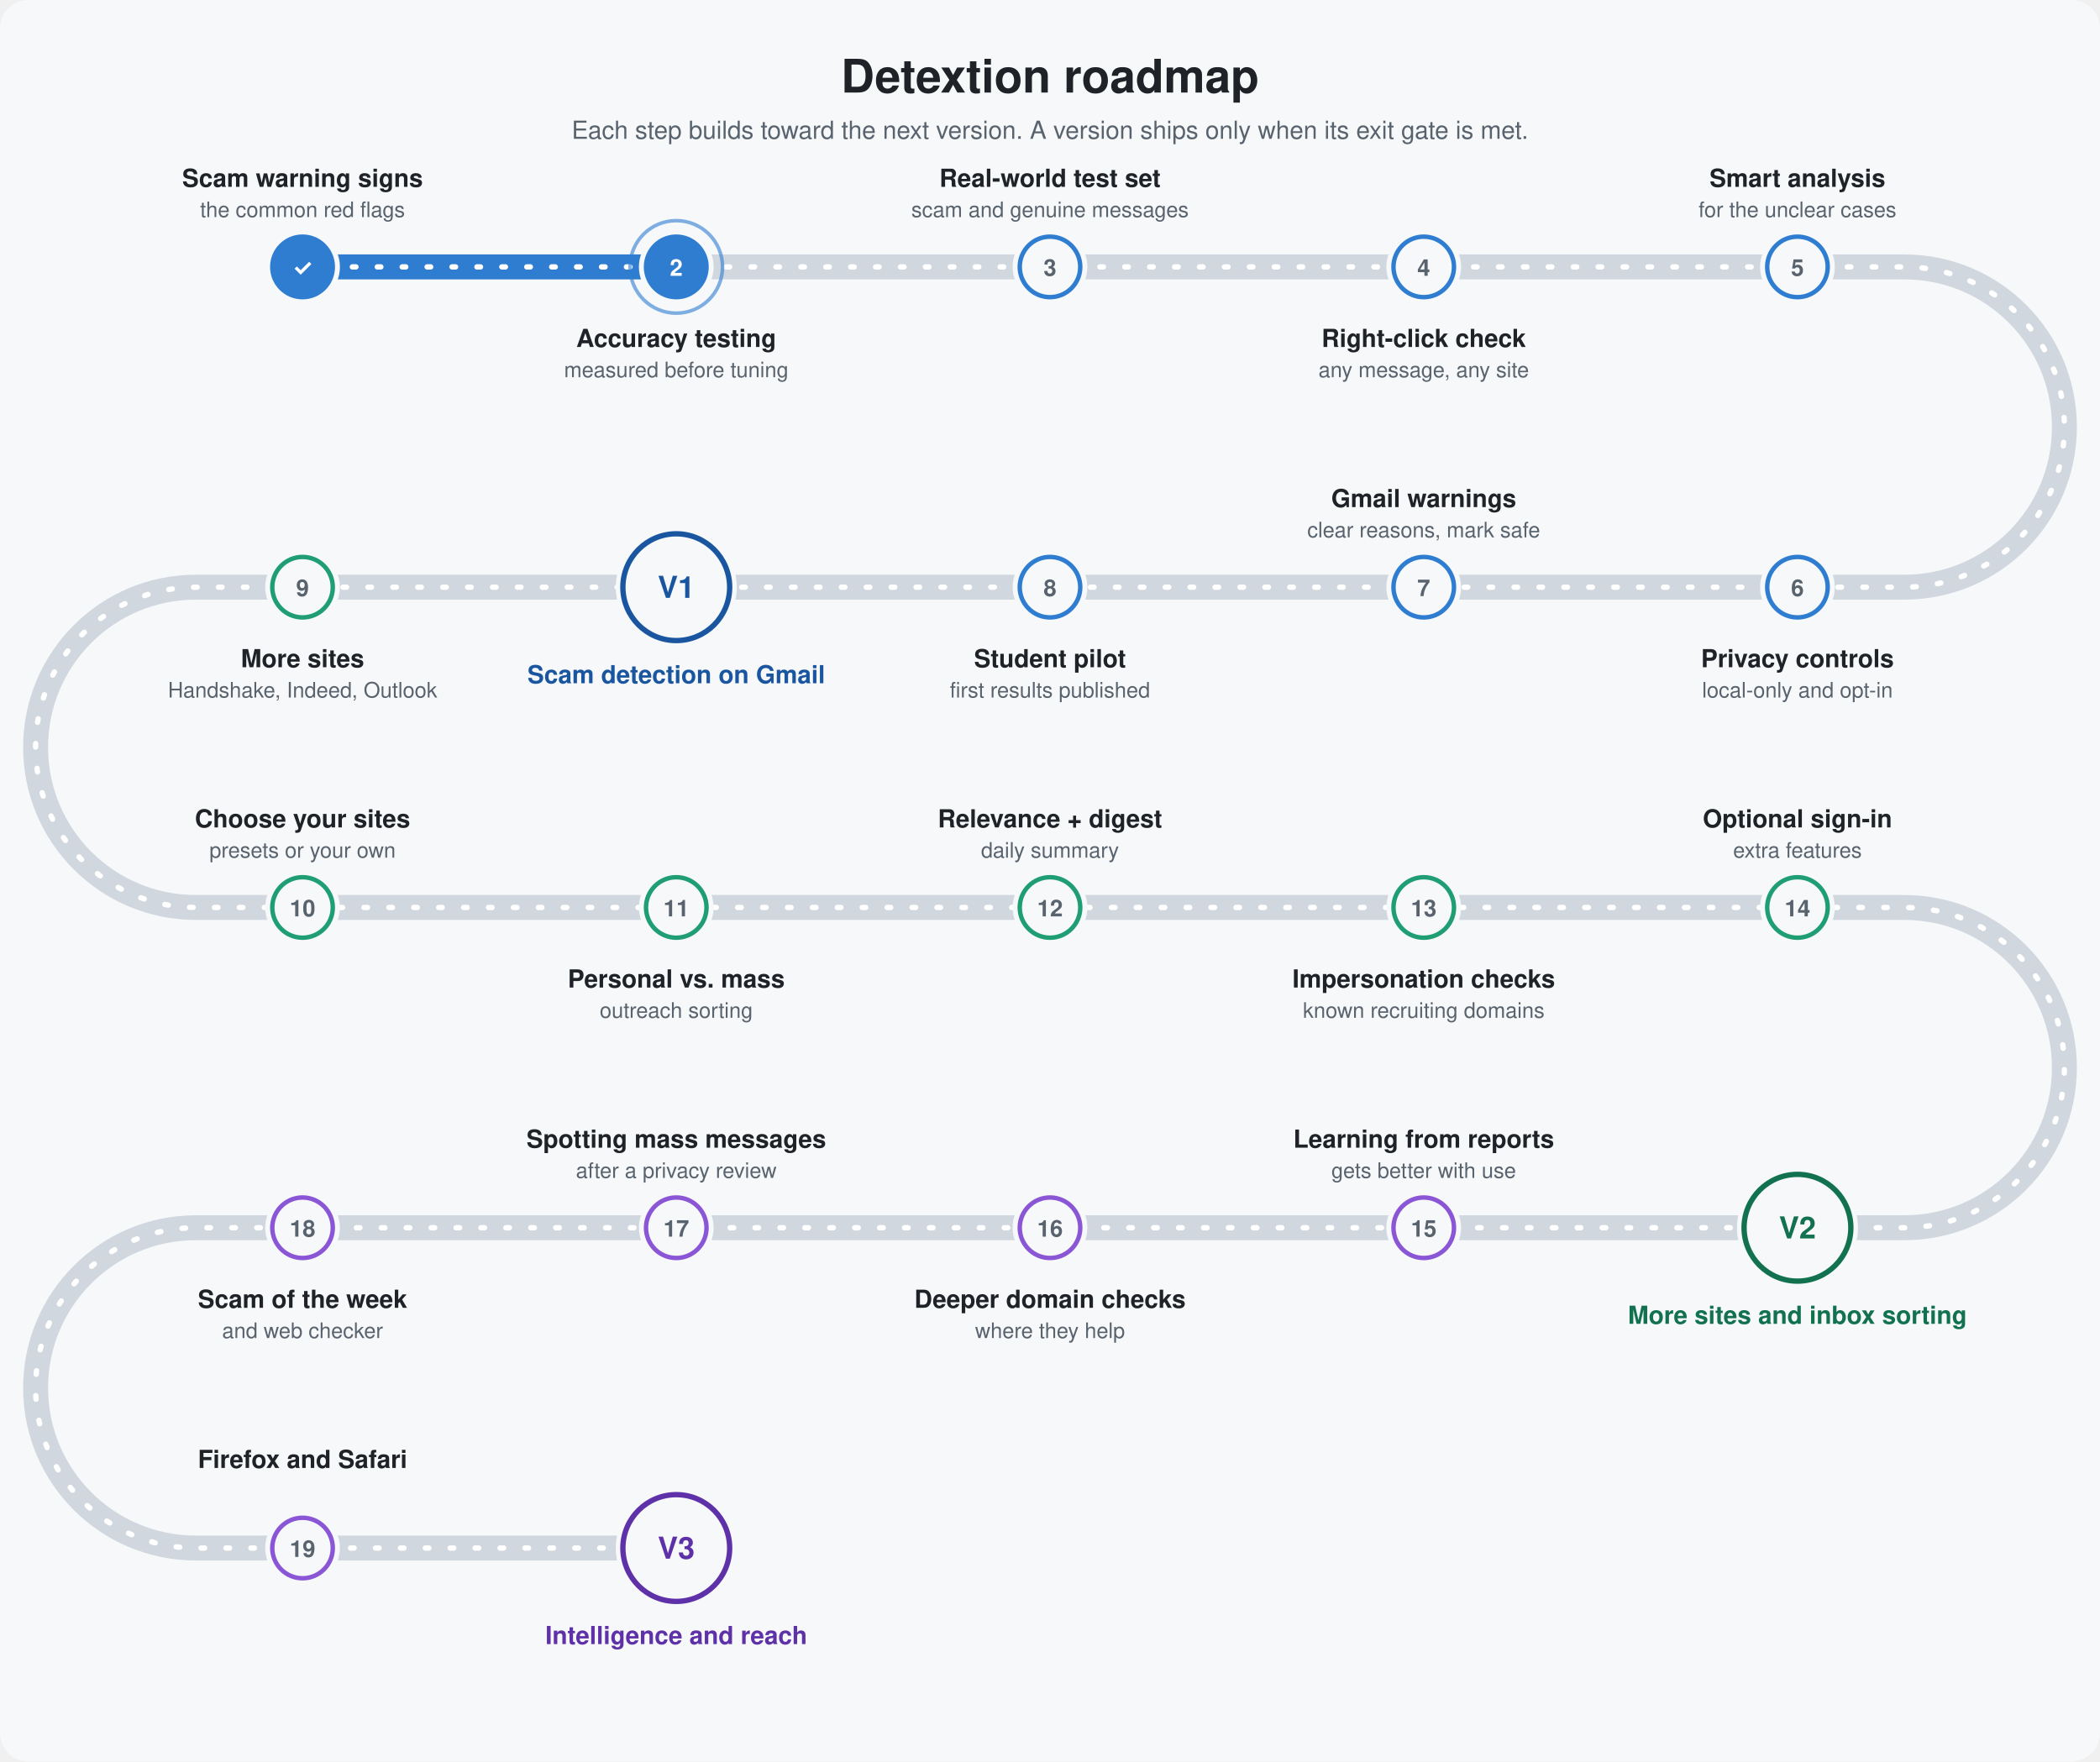
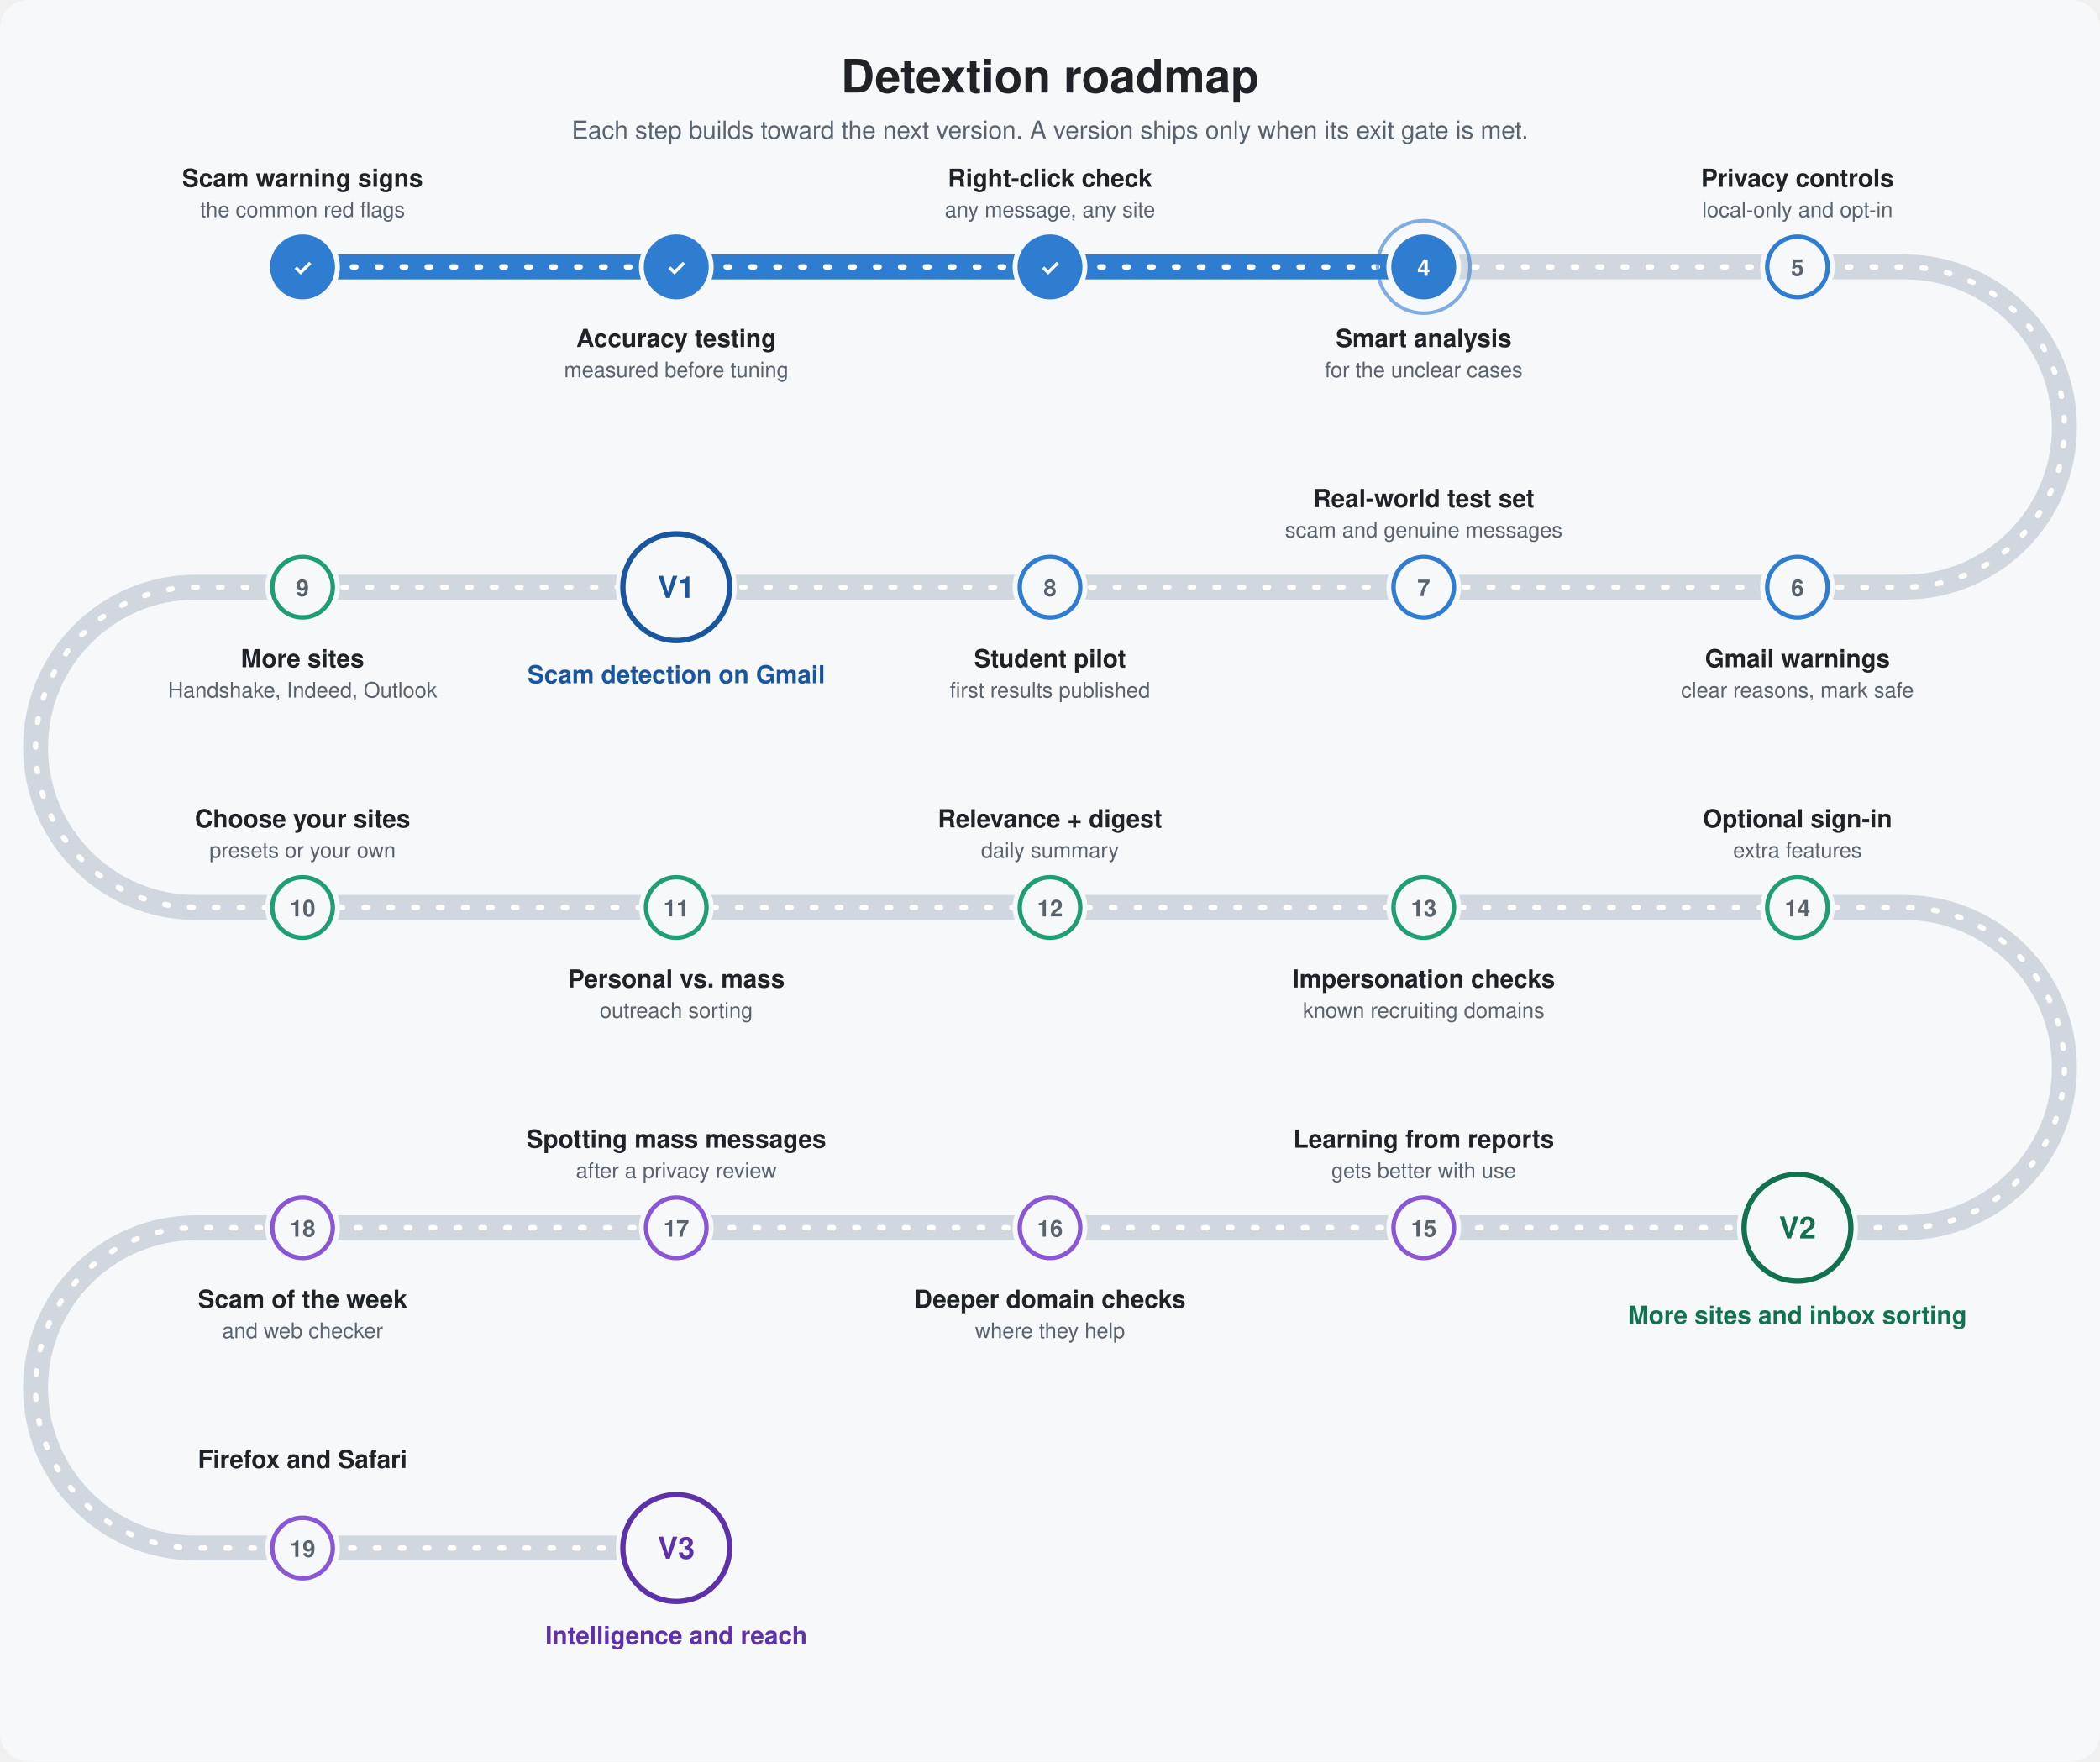
<svg xmlns="http://www.w3.org/2000/svg" viewBox="0 0 1180 990" width="1180" height="990" font-family="-apple-system,Segoe UI,Helvetica,Arial,sans-serif">
  <rect width="1180" height="990" rx="16" fill="#f6f8fa" />
  <text x="590" y="52" text-anchor="middle" font-size="26" font-weight="700" fill="#1f2328">Detextion roadmap</text>
  <text x="590" y="78" text-anchor="middle" font-size="14" fill="#59636e">Each step builds toward the next version. A version ships only when its exit gate is met.</text>
  <path d="M 170 150 L 1070 150 A 90 90 0 0 1 1070 330 L 110 330 A 90 90 0 0 0 110 510 L 1070 510 A 90 90 0 0 1 1070 690 L 110 690 A 90 90 0 0 0 110 870 L 380 870 " fill="none" stroke="#d0d7de" stroke-width="14" stroke-linecap="round" />
-   <path d="M 170 150 L 1070 150 A 90 90 0 0 1 1070 330 L 110 330 A 90 90 0 0 0 110 510 L 1070 510 A 90 90 0 0 1 1070 690 L 110 690 A 90 90 0 0 0 110 870 L 380 870 " fill="none" stroke="#2f7dd1" stroke-width="14" stroke-linecap="round" stroke-dasharray="210.00 6180.97" stroke-dashoffset="0.00" />
+   <path d="M 170 150 L 1070 150 A 90 90 0 0 1 1070 330 L 110 330 A 90 90 0 0 0 110 510 L 1070 510 A 90 90 0 0 1 1070 690 L 110 690 A 90 90 0 0 0 110 870 L 380 870 " fill="none" stroke="#2f7dd1" stroke-width="14" stroke-linecap="round" stroke-dasharray="630.00 6180.97" stroke-dashoffset="0.00" />
  <path d="M 170 150 L 1070 150 A 90 90 0 0 1 1070 330 L 110 330 A 90 90 0 0 0 110 510 L 1070 510 A 90 90 0 0 1 1070 690 L 110 690 A 90 90 0 0 0 110 870 L 380 870 " fill="none" stroke="#ffffff" stroke-width="3" stroke-dasharray="2 12" stroke-linecap="round" />
  <circle cx="170" cy="150" r="21" fill="#f6f8fa" />
  <circle cx="170" cy="150" r="17" fill="#2f7dd1" stroke="#2f7dd1" stroke-width="2.5" />
  <text x="170" y="155" text-anchor="middle" font-size="13" font-weight="700" fill="#fff">✓</text>
  <text x="170" y="105" text-anchor="middle" font-size="14" font-weight="600" fill="#1f2328">Scam warning signs</text>
  <text x="170" y="122" text-anchor="middle" font-size="12" fill="#59636e">the common red flags</text>
  <circle cx="380" cy="150" r="21" fill="#f6f8fa" />
-   <circle cx="380" cy="150" r="26" fill="none" stroke="#2f7dd1" stroke-width="2" opacity="0.6" />
  <circle cx="380" cy="150" r="17" fill="#2f7dd1" stroke="#2f7dd1" stroke-width="2.5" />
-   <text x="380" y="155" text-anchor="middle" font-size="13" font-weight="700" fill="#fff">2</text>
+   <text x="380" y="155" text-anchor="middle" font-size="13" font-weight="700" fill="#fff">✓</text>
  <text x="380" y="195" text-anchor="middle" font-size="14" font-weight="600" fill="#1f2328">Accuracy testing</text>
  <text x="380" y="212" text-anchor="middle" font-size="12" fill="#59636e">measured before tuning</text>
  <circle cx="590" cy="150" r="21" fill="#f6f8fa" />
-   <circle cx="590" cy="150" r="17" fill="#f6f8fa" stroke="#2f7dd1" stroke-width="2.5" />
-   <text x="590" y="155" text-anchor="middle" font-size="13" font-weight="700" fill="#59636e">3</text>
-   <text x="590" y="105" text-anchor="middle" font-size="14" font-weight="600" fill="#1f2328">Real-world test set</text>
-   <text x="590" y="122" text-anchor="middle" font-size="12" fill="#59636e">scam and genuine messages</text>
+   <circle cx="590" cy="150" r="17" fill="#2f7dd1" stroke="#2f7dd1" stroke-width="2.5" />
+   <text x="590" y="155" text-anchor="middle" font-size="13" font-weight="700" fill="#fff">✓</text>
+   <text x="590" y="105" text-anchor="middle" font-size="14" font-weight="600" fill="#1f2328">Right-click check</text>
+   <text x="590" y="122" text-anchor="middle" font-size="12" fill="#59636e">any message, any site</text>
  <circle cx="800" cy="150" r="21" fill="#f6f8fa" />
-   <circle cx="800" cy="150" r="17" fill="#f6f8fa" stroke="#2f7dd1" stroke-width="2.5" />
-   <text x="800" y="155" text-anchor="middle" font-size="13" font-weight="700" fill="#59636e">4</text>
-   <text x="800" y="195" text-anchor="middle" font-size="14" font-weight="600" fill="#1f2328">Right-click check</text>
-   <text x="800" y="212" text-anchor="middle" font-size="12" fill="#59636e">any message, any site</text>
+   <circle cx="800" cy="150" r="26" fill="none" stroke="#2f7dd1" stroke-width="2" opacity="0.6" />
+   <circle cx="800" cy="150" r="17" fill="#2f7dd1" stroke="#2f7dd1" stroke-width="2.5" />
+   <text x="800" y="155" text-anchor="middle" font-size="13" font-weight="700" fill="#fff">4</text>
+   <text x="800" y="195" text-anchor="middle" font-size="14" font-weight="600" fill="#1f2328">Smart analysis</text>
+   <text x="800" y="212" text-anchor="middle" font-size="12" fill="#59636e">for the unclear cases</text>
  <circle cx="1010" cy="150" r="21" fill="#f6f8fa" />
  <circle cx="1010" cy="150" r="17" fill="#f6f8fa" stroke="#2f7dd1" stroke-width="2.5" />
  <text x="1010" y="155" text-anchor="middle" font-size="13" font-weight="700" fill="#59636e">5</text>
-   <text x="1010" y="105" text-anchor="middle" font-size="14" font-weight="600" fill="#1f2328">Smart analysis</text>
-   <text x="1010" y="122" text-anchor="middle" font-size="12" fill="#59636e">for the unclear cases</text>
+   <text x="1010" y="105" text-anchor="middle" font-size="14" font-weight="600" fill="#1f2328">Privacy controls</text>
+   <text x="1010" y="122" text-anchor="middle" font-size="12" fill="#59636e">local-only and opt-in</text>
  <circle cx="1010" cy="330" r="21" fill="#f6f8fa" />
  <circle cx="1010" cy="330" r="17" fill="#f6f8fa" stroke="#2f7dd1" stroke-width="2.5" />
  <text x="1010" y="335" text-anchor="middle" font-size="13" font-weight="700" fill="#59636e">6</text>
-   <text x="1010" y="375" text-anchor="middle" font-size="14" font-weight="600" fill="#1f2328">Privacy controls</text>
-   <text x="1010" y="392" text-anchor="middle" font-size="12" fill="#59636e">local-only and opt-in</text>
+   <text x="1010" y="375" text-anchor="middle" font-size="14" font-weight="600" fill="#1f2328">Gmail warnings</text>
+   <text x="1010" y="392" text-anchor="middle" font-size="12" fill="#59636e">clear reasons, mark safe</text>
  <circle cx="800" cy="330" r="21" fill="#f6f8fa" />
  <circle cx="800" cy="330" r="17" fill="#f6f8fa" stroke="#2f7dd1" stroke-width="2.5" />
  <text x="800" y="335" text-anchor="middle" font-size="13" font-weight="700" fill="#59636e">7</text>
-   <text x="800" y="285" text-anchor="middle" font-size="14" font-weight="600" fill="#1f2328">Gmail warnings</text>
-   <text x="800" y="302" text-anchor="middle" font-size="12" fill="#59636e">clear reasons, mark safe</text>
+   <text x="800" y="285" text-anchor="middle" font-size="14" font-weight="600" fill="#1f2328">Real-world test set</text>
+   <text x="800" y="302" text-anchor="middle" font-size="12" fill="#59636e">scam and genuine messages</text>
  <circle cx="590" cy="330" r="21" fill="#f6f8fa" />
  <circle cx="590" cy="330" r="17" fill="#f6f8fa" stroke="#2f7dd1" stroke-width="2.5" />
  <text x="590" y="335" text-anchor="middle" font-size="13" font-weight="700" fill="#59636e">8</text>
  <text x="590" y="375" text-anchor="middle" font-size="14" font-weight="600" fill="#1f2328">Student pilot</text>
  <text x="590" y="392" text-anchor="middle" font-size="12" fill="#59636e">first results published</text>
  <circle cx="380" cy="330" r="34" fill="#f6f8fa" />
  <circle cx="380" cy="330" r="30" fill="#f6f8fa" stroke="#1a56a0" stroke-width="3" />
  <text x="380" y="336" text-anchor="middle" font-size="17" font-weight="700" fill="#1a56a0">V1</text>
  <text x="380" y="384" text-anchor="middle" font-size="14" font-weight="700" fill="#1a56a0">Scam detection on Gmail</text>
  <circle cx="170" cy="330" r="21" fill="#f6f8fa" />
  <circle cx="170" cy="330" r="17" fill="#f6f8fa" stroke="#1f9d73" stroke-width="2.5" />
  <text x="170" y="335" text-anchor="middle" font-size="13" font-weight="700" fill="#59636e">9</text>
  <text x="170" y="375" text-anchor="middle" font-size="14" font-weight="600" fill="#1f2328">More sites</text>
  <text x="170" y="392" text-anchor="middle" font-size="12" fill="#59636e">Handshake, Indeed, Outlook</text>
  <circle cx="170" cy="510" r="21" fill="#f6f8fa" />
  <circle cx="170" cy="510" r="17" fill="#f6f8fa" stroke="#1f9d73" stroke-width="2.5" />
  <text x="170" y="515" text-anchor="middle" font-size="13" font-weight="700" fill="#59636e">10</text>
  <text x="170" y="465" text-anchor="middle" font-size="14" font-weight="600" fill="#1f2328">Choose your sites</text>
  <text x="170" y="482" text-anchor="middle" font-size="12" fill="#59636e">presets or your own</text>
  <circle cx="380" cy="510" r="21" fill="#f6f8fa" />
  <circle cx="380" cy="510" r="17" fill="#f6f8fa" stroke="#1f9d73" stroke-width="2.5" />
  <text x="380" y="515" text-anchor="middle" font-size="13" font-weight="700" fill="#59636e">11</text>
  <text x="380" y="555" text-anchor="middle" font-size="14" font-weight="600" fill="#1f2328">Personal vs. mass</text>
  <text x="380" y="572" text-anchor="middle" font-size="12" fill="#59636e">outreach sorting</text>
  <circle cx="590" cy="510" r="21" fill="#f6f8fa" />
  <circle cx="590" cy="510" r="17" fill="#f6f8fa" stroke="#1f9d73" stroke-width="2.5" />
  <text x="590" y="515" text-anchor="middle" font-size="13" font-weight="700" fill="#59636e">12</text>
  <text x="590" y="465" text-anchor="middle" font-size="14" font-weight="600" fill="#1f2328">Relevance + digest</text>
  <text x="590" y="482" text-anchor="middle" font-size="12" fill="#59636e">daily summary</text>
  <circle cx="800" cy="510" r="21" fill="#f6f8fa" />
  <circle cx="800" cy="510" r="17" fill="#f6f8fa" stroke="#1f9d73" stroke-width="2.5" />
  <text x="800" y="515" text-anchor="middle" font-size="13" font-weight="700" fill="#59636e">13</text>
  <text x="800" y="555" text-anchor="middle" font-size="14" font-weight="600" fill="#1f2328">Impersonation checks</text>
  <text x="800" y="572" text-anchor="middle" font-size="12" fill="#59636e">known recruiting domains</text>
  <circle cx="1010" cy="510" r="21" fill="#f6f8fa" />
  <circle cx="1010" cy="510" r="17" fill="#f6f8fa" stroke="#1f9d73" stroke-width="2.5" />
  <text x="1010" y="515" text-anchor="middle" font-size="13" font-weight="700" fill="#59636e">14</text>
  <text x="1010" y="465" text-anchor="middle" font-size="14" font-weight="600" fill="#1f2328">Optional sign-in</text>
  <text x="1010" y="482" text-anchor="middle" font-size="12" fill="#59636e">extra features</text>
  <circle cx="1010" cy="690" r="34" fill="#f6f8fa" />
  <circle cx="1010" cy="690" r="30" fill="#f6f8fa" stroke="#12724f" stroke-width="3" />
  <text x="1010" y="696" text-anchor="middle" font-size="17" font-weight="700" fill="#12724f">V2</text>
  <text x="1010" y="744" text-anchor="middle" font-size="14" font-weight="700" fill="#12724f">More sites and inbox sorting</text>
  <circle cx="800" cy="690" r="21" fill="#f6f8fa" />
  <circle cx="800" cy="690" r="17" fill="#f6f8fa" stroke="#8a56d6" stroke-width="2.5" />
  <text x="800" y="695" text-anchor="middle" font-size="13" font-weight="700" fill="#59636e">15</text>
  <text x="800" y="645" text-anchor="middle" font-size="14" font-weight="600" fill="#1f2328">Learning from reports</text>
  <text x="800" y="662" text-anchor="middle" font-size="12" fill="#59636e">gets better with use</text>
  <circle cx="590" cy="690" r="21" fill="#f6f8fa" />
  <circle cx="590" cy="690" r="17" fill="#f6f8fa" stroke="#8a56d6" stroke-width="2.5" />
  <text x="590" y="695" text-anchor="middle" font-size="13" font-weight="700" fill="#59636e">16</text>
  <text x="590" y="735" text-anchor="middle" font-size="14" font-weight="600" fill="#1f2328">Deeper domain checks</text>
  <text x="590" y="752" text-anchor="middle" font-size="12" fill="#59636e">where they help</text>
  <circle cx="380" cy="690" r="21" fill="#f6f8fa" />
  <circle cx="380" cy="690" r="17" fill="#f6f8fa" stroke="#8a56d6" stroke-width="2.5" />
  <text x="380" y="695" text-anchor="middle" font-size="13" font-weight="700" fill="#59636e">17</text>
  <text x="380" y="645" text-anchor="middle" font-size="14" font-weight="600" fill="#1f2328">Spotting mass messages</text>
  <text x="380" y="662" text-anchor="middle" font-size="12" fill="#59636e">after a privacy review</text>
  <circle cx="170" cy="690" r="21" fill="#f6f8fa" />
  <circle cx="170" cy="690" r="17" fill="#f6f8fa" stroke="#8a56d6" stroke-width="2.5" />
  <text x="170" y="695" text-anchor="middle" font-size="13" font-weight="700" fill="#59636e">18</text>
  <text x="170" y="735" text-anchor="middle" font-size="14" font-weight="600" fill="#1f2328">Scam of the week</text>
  <text x="170" y="752" text-anchor="middle" font-size="12" fill="#59636e">and web checker</text>
  <circle cx="170" cy="870" r="21" fill="#f6f8fa" />
  <circle cx="170" cy="870" r="17" fill="#f6f8fa" stroke="#8a56d6" stroke-width="2.5" />
  <text x="170" y="875" text-anchor="middle" font-size="13" font-weight="700" fill="#59636e">19</text>
  <text x="170" y="825" text-anchor="middle" font-size="14" font-weight="600" fill="#1f2328">Firefox and Safari</text>
  <circle cx="380" cy="870" r="34" fill="#f6f8fa" />
  <circle cx="380" cy="870" r="30" fill="#f6f8fa" stroke="#5f31a8" stroke-width="3" />
  <text x="380" y="876" text-anchor="middle" font-size="17" font-weight="700" fill="#5f31a8">V3</text>
  <text x="380" y="924" text-anchor="middle" font-size="14" font-weight="700" fill="#5f31a8">Intelligence and reach</text>
</svg>
